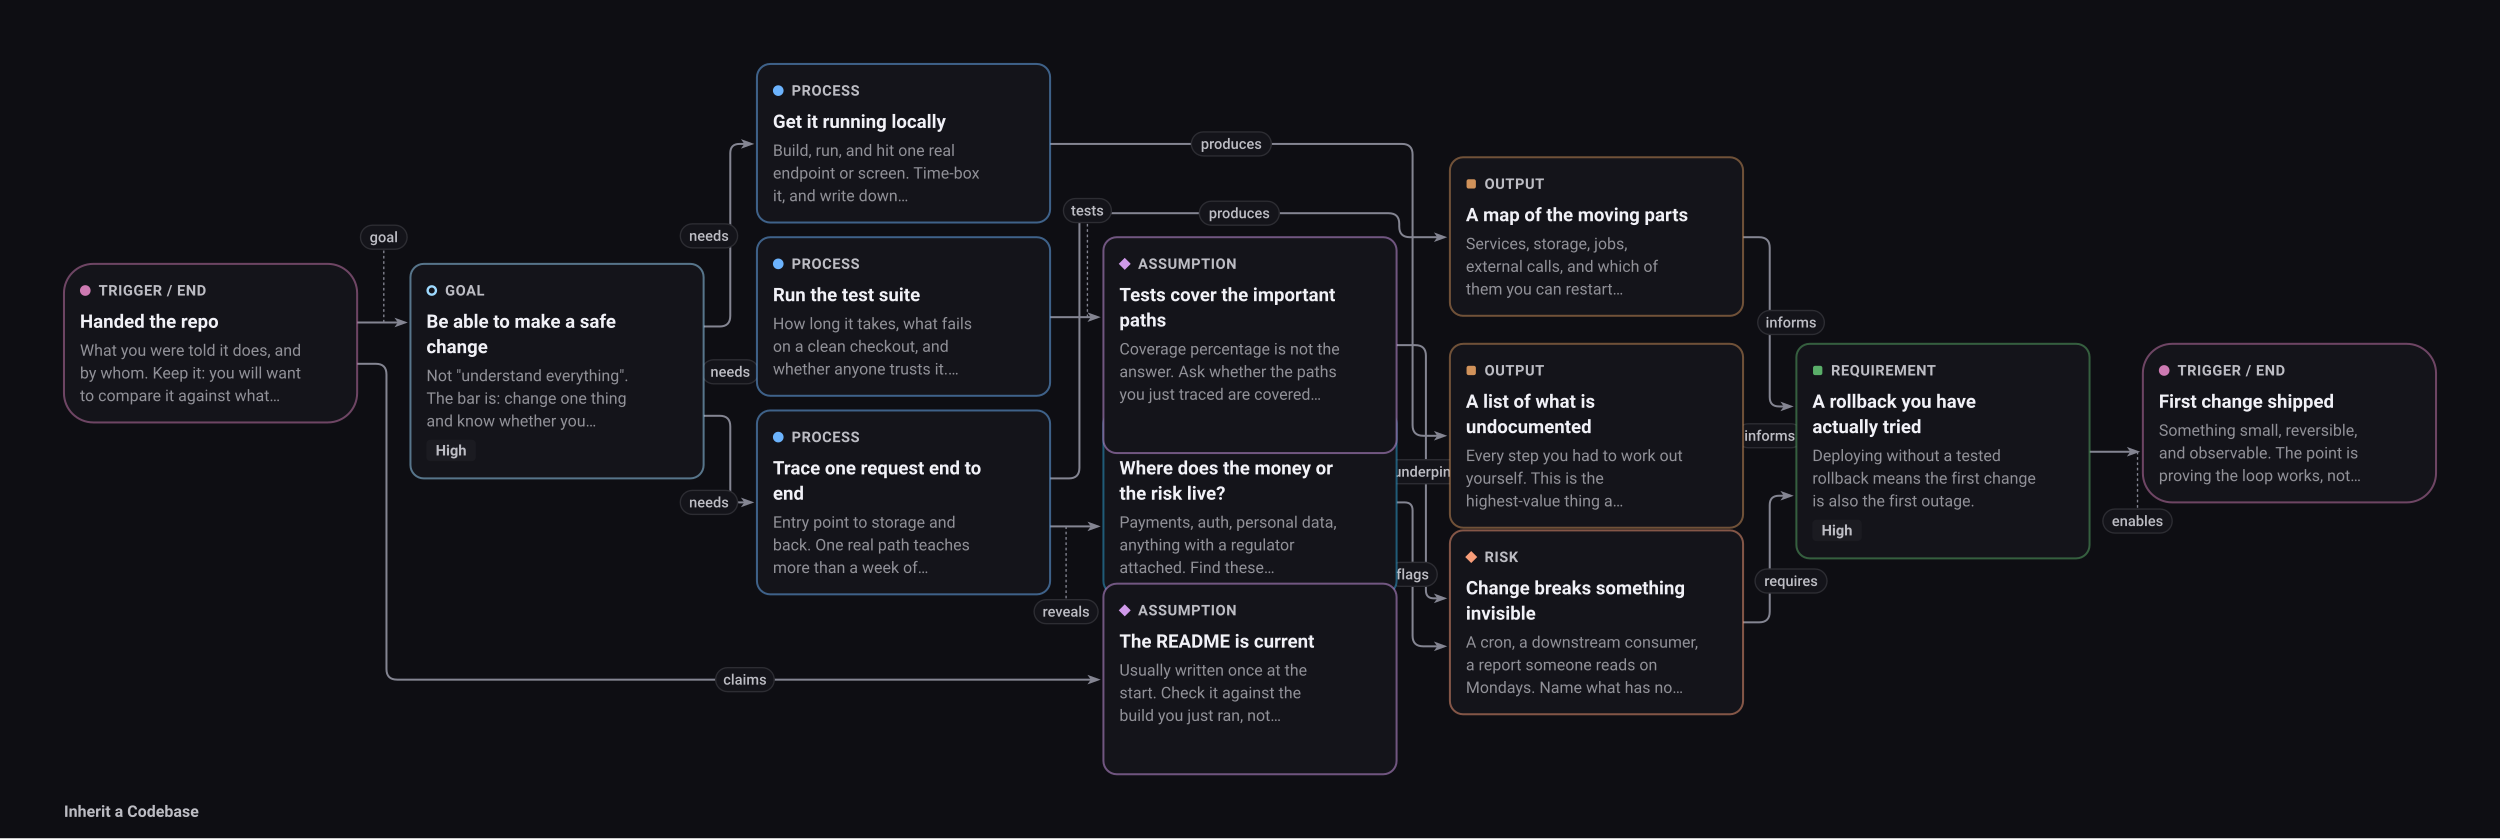
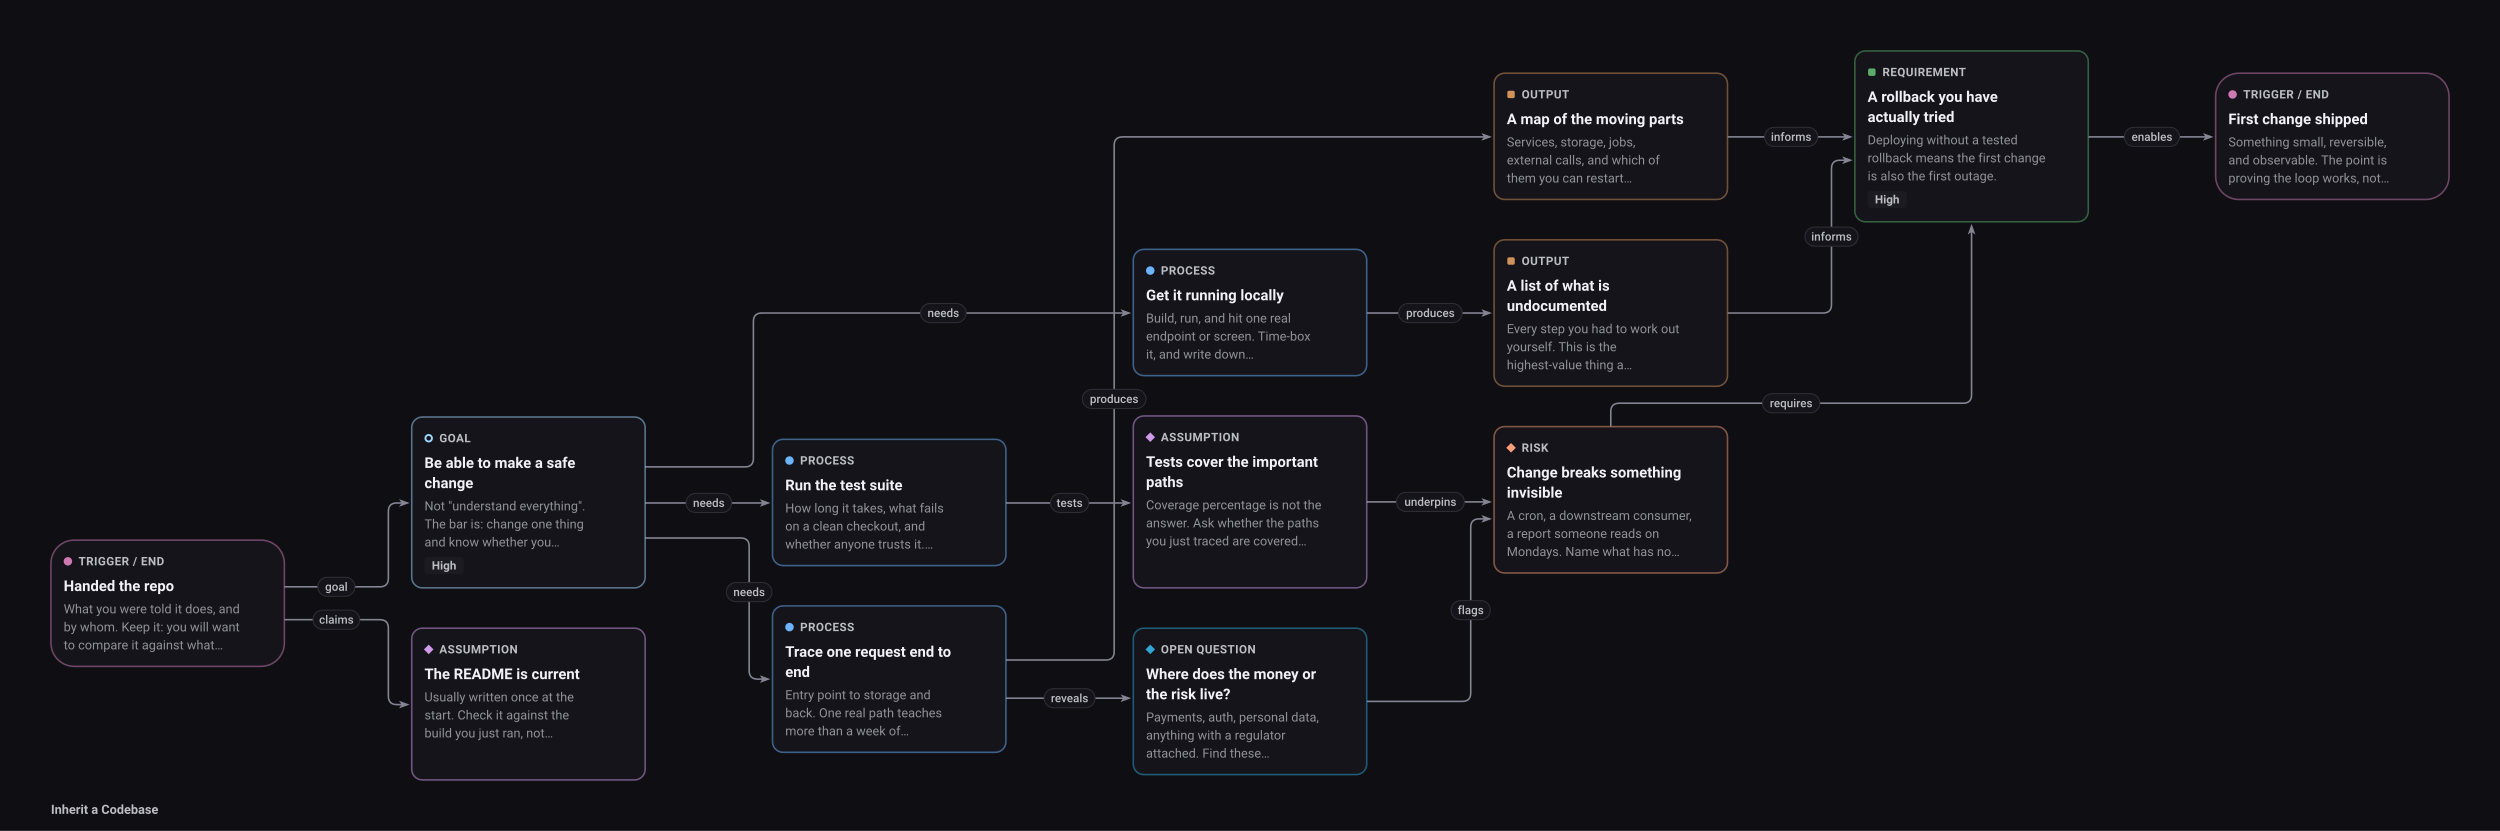
- <svg xmlns="http://www.w3.org/2000/svg" width="1876" height="629" viewBox="0 0 1876 629" font-family="Avenir Next, -apple-system, BlinkMacSystemFont, Segoe UI, Roboto, sans-serif">
+ <svg xmlns="http://www.w3.org/2000/svg" width="2356" height="783" viewBox="0 0 2356 783" font-family="Avenir Next, -apple-system, BlinkMacSystemFont, Segoe UI, Roboto, sans-serif">
  <defs>
    <marker id="ah-_23848592-100" viewBox="0 0 10 10" markerUnits="userSpaceOnUse" markerWidth="10" markerHeight="7.2" preserveAspectRatio="none" refX="6" refY="5" orient="auto-start-reverse">
      <polygon points="0,0 10,5 0,10 2.5,5" fill="#848592" />
    </marker>
  </defs>
-   <rect x="0" y="0" width="1876" height="629" fill="#0e0e13" />
-   <g transform="translate(48.0,198.0)">
-     <path d="M 220 44 L 254 44" fill="none" stroke="#848592" stroke-width="1.5" marker-end="url(#ah-_23848592-100)" />
-     <path d="M 480 47 L 492 47 Q 500 47 500 39 L 500 -83 Q 500 -90 507 -90 L 514 -90" fill="none" stroke="#848592" stroke-width="1.5" marker-end="url(#ah-_23848592-100)" />
-     <path d="M 480 81 L 514 81" fill="none" stroke="#848592" stroke-width="1.5" marker-end="url(#ah-_23848592-100)" />
-     <path d="M 480 114 L 492 114 Q 500 114 500 122 L 500 172 Q 500 179 507 179 L 514 179" fill="none" stroke="#848592" stroke-width="1.5" marker-end="url(#ah-_23848592-100)" />
-     <path d="M 740 197 L 774 197" fill="none" stroke="#848592" stroke-width="1.5" marker-end="url(#ah-_23848592-100)" />
-     <path d="M 740 40 L 774 40" fill="none" stroke="#848592" stroke-width="1.5" marker-end="url(#ah-_23848592-100)" />
-     <path d="M 220 75 L 234 75 Q 242 75 242 83 L 242 304 Q 242 312 250 312 L 774 312" fill="none" stroke="#848592" stroke-width="1.5" marker-end="url(#ah-_23848592-100)" />
-     <path d="M 740 -90 L 1004 -90 Q 1012 -90 1012 -82 L 1012 121 Q 1012 129 1020 129 L 1034 129" fill="none" stroke="#848592" stroke-width="1.5" marker-end="url(#ah-_23848592-100)" />
-     <path d="M 740 161 L 754 161 Q 762 161 762 153 L 762 -30 Q 762 -38 770 -38 L 994 -38 Q 1002 -38 1002 -30 L 1002 -28 Q 1002 -20 1010 -20 L 1034 -20" fill="none" stroke="#848592" stroke-width="1.5" marker-end="url(#ah-_23848592-100)" />
-     <path d="M 1000 179 L 1006 179 Q 1012 179 1012 185 L 1012 279 Q 1012 287 1020 287 L 1034 287" fill="none" stroke="#848592" stroke-width="1.5" marker-end="url(#ah-_23848592-100)" />
-     <path d="M 1000 61 L 1014 61 Q 1022 61 1022 69 L 1022 245 Q 1022 251 1028 251 L 1034 251" fill="none" stroke="#848592" stroke-width="1.5" marker-end="url(#ah-_23848592-100)" />
-     <path d="M 1260 -20 L 1272 -20 Q 1280 -20 1280 -12 L 1280 100 Q 1280 107 1287 107 L 1294 107" fill="none" stroke="#848592" stroke-width="1.5" marker-end="url(#ah-_23848592-100)" />
-     <path d="M 1260 269 L 1272 269 Q 1280 269 1280 261 L 1280 181 Q 1280 174 1287 174 L 1294 174" fill="none" stroke="#848592" stroke-width="1.5" marker-end="url(#ah-_23848592-100)" />
-     <path d="M 1260 129 L 1294 129" fill="none" stroke="#848592" stroke-width="1.5" marker-end="url(#ah-_23848592-100)" />
-     <path d="M 1520 141 L 1554 141" fill="none" stroke="#848592" stroke-width="1.5" marker-end="url(#ah-_23848592-100)" />
-     <line x1="240" y1="44" x2="240" y2="-11" stroke="#848592" stroke-width="1" stroke-dasharray="2 2" />
-     <rect x="222.5" y="-29" width="35" height="18" rx="9" fill="#14141a" stroke="#2d2d33" stroke-width="1" />
-     <text x="240" y="-20" font-size="11" font-weight="500" text-anchor="middle" dominant-baseline="central" fill="#bdbdc4">goal</text>
-     <rect x="462.5" y="-30" width="43" height="18" rx="9" fill="#14141a" stroke="#2d2d33" stroke-width="1" />
-     <text x="484" y="-21" font-size="11" font-weight="500" text-anchor="middle" dominant-baseline="central" fill="#bdbdc4">needs</text>
-     <rect x="478.5" y="72" width="43" height="18" rx="9" fill="#14141a" stroke="#2d2d33" stroke-width="1" />
-     <text x="500" y="81" font-size="11" font-weight="500" text-anchor="middle" dominant-baseline="central" fill="#bdbdc4">needs</text>
-     <rect x="462.5" y="170" width="43" height="18" rx="9" fill="#14141a" stroke="#2d2d33" stroke-width="1" />
-     <text x="484" y="179" font-size="11" font-weight="500" text-anchor="middle" dominant-baseline="central" fill="#bdbdc4">needs</text>
-     <line x1="752" y1="197" x2="752" y2="252" stroke="#848592" stroke-width="1" stroke-dasharray="2 2" />
-     <rect x="728" y="252" width="48" height="18" rx="9" fill="#14141a" stroke="#2d2d33" stroke-width="1" />
-     <text x="752" y="261" font-size="11" font-weight="500" text-anchor="middle" dominant-baseline="central" fill="#bdbdc4">reveals</text>
-     <line x1="768" y1="40" x2="768" y2="-31" stroke="#848592" stroke-width="1" stroke-dasharray="2 2" />
-     <rect x="750" y="-49" width="36" height="18" rx="9" fill="#14141a" stroke="#2d2d33" stroke-width="1" />
-     <text x="768" y="-40" font-size="11" font-weight="500" text-anchor="middle" dominant-baseline="central" fill="#bdbdc4">tests</text>
-     <rect x="489" y="303" width="44" height="18" rx="9" fill="#14141a" stroke="#2d2d33" stroke-width="1" />
-     <text x="511" y="312" font-size="11" font-weight="500" text-anchor="middle" dominant-baseline="central" fill="#bdbdc4">claims</text>
-     <rect x="846" y="-99" width="60" height="18" rx="9" fill="#14141a" stroke="#2d2d33" stroke-width="1" />
-     <text x="876" y="-90" font-size="11" font-weight="500" text-anchor="middle" dominant-baseline="central" fill="#bdbdc4">produces</text>
-     <rect x="852" y="-47" width="60" height="18" rx="9" fill="#14141a" stroke="#2d2d33" stroke-width="1" />
-     <text x="882" y="-38" font-size="11" font-weight="500" text-anchor="middle" dominant-baseline="central" fill="#bdbdc4">produces</text>
-     <rect x="993.5" y="224" width="37" height="18" rx="9" fill="#14141a" stroke="#2d2d33" stroke-width="1" />
-     <text x="1012" y="233" font-size="11" font-weight="500" text-anchor="middle" dominant-baseline="central" fill="#bdbdc4">flags</text>
-     <rect x="990" y="147" width="64" height="18" rx="9" fill="#14141a" stroke="#2d2d33" stroke-width="1" />
-     <text x="1022" y="156" font-size="11" font-weight="500" text-anchor="middle" dominant-baseline="central" fill="#bdbdc4">underpins</text>
-     <rect x="1271" y="35" width="50" height="18" rx="9" fill="#14141a" stroke="#2d2d33" stroke-width="1" />
-     <text x="1296" y="44" font-size="11" font-weight="500" text-anchor="middle" dominant-baseline="central" fill="#bdbdc4">informs</text>
-     <rect x="1269" y="229" width="54" height="18" rx="9" fill="#14141a" stroke="#2d2d33" stroke-width="1" />
-     <text x="1296" y="238" font-size="11" font-weight="500" text-anchor="middle" dominant-baseline="central" fill="#bdbdc4">requires</text>
-     <rect x="1255" y="120" width="50" height="18" rx="9" fill="#14141a" stroke="#2d2d33" stroke-width="1" />
-     <text x="1280" y="129" font-size="11" font-weight="500" text-anchor="middle" dominant-baseline="central" fill="#bdbdc4">informs</text>
-     <line x1="1556" y1="141" x2="1556" y2="184" stroke="#848592" stroke-width="1" stroke-dasharray="2 2" />
-     <rect x="1530" y="184" width="52" height="18" rx="9" fill="#14141a" stroke="#2d2d33" stroke-width="1" />
-     <text x="1556" y="193" font-size="11" font-weight="500" text-anchor="middle" dominant-baseline="central" fill="#bdbdc4">enables</text>
+   <rect x="0" y="0" width="2356" height="783" fill="#0e0e13" />
+   <g transform="translate(48.0,509.0)">
+     <path d="M 220 44 L 310 44 Q 318 44 318 36 L 318 -27 Q 318 -35 326 -35 L 334 -35" fill="none" stroke="#848592" stroke-width="1.5" marker-end="url(#ah-_23848592-100)" />
+     <path d="M 560 -69 L 654 -69 Q 662 -69 662 -77 L 662 -206 Q 662 -214 670 -214 L 1014 -214" fill="none" stroke="#848592" stroke-width="1.5" marker-end="url(#ah-_23848592-100)" />
+     <path d="M 560 -35 L 674 -35" fill="none" stroke="#848592" stroke-width="1.5" marker-end="url(#ah-_23848592-100)" />
+     <path d="M 560 -2 L 650 -2 Q 658 -2 658 6 L 658 123 Q 658 131 666 131 L 674 131" fill="none" stroke="#848592" stroke-width="1.5" marker-end="url(#ah-_23848592-100)" />
+     <path d="M 900 149 L 1014 149" fill="none" stroke="#848592" stroke-width="1.5" marker-end="url(#ah-_23848592-100)" />
+     <path d="M 900 -35 L 1014 -35" fill="none" stroke="#848592" stroke-width="1.5" marker-end="url(#ah-_23848592-100)" />
+     <path d="M 220 75 L 310 75 Q 318 75 318 83 L 318 147 Q 318 155 326 155 L 334 155" fill="none" stroke="#848592" stroke-width="1.5" marker-end="url(#ah-_23848592-100)" />
+     <path d="M 1240 -214 L 1354 -214" fill="none" stroke="#848592" stroke-width="1.5" marker-end="url(#ah-_23848592-100)" />
+     <path d="M 900 113 L 994 113 Q 1002 113 1002 105 L 1002 -372 Q 1002 -380 1010 -380 L 1354 -380" fill="none" stroke="#848592" stroke-width="1.5" marker-end="url(#ah-_23848592-100)" />
+     <path d="M 1240 152 L 1330 152 Q 1338 152 1338 144 L 1338 -12 Q 1338 -20 1346 -20 L 1354 -20" fill="none" stroke="#848592" stroke-width="1.5" marker-end="url(#ah-_23848592-100)" />
+     <path d="M 1240 -36 L 1354 -36" fill="none" stroke="#848592" stroke-width="1.5" marker-end="url(#ah-_23848592-100)" />
+     <path d="M 1580 -380 L 1694 -380" fill="none" stroke="#848592" stroke-width="1.5" marker-end="url(#ah-_23848592-100)" />
+     <path d="M 1470 -107 L 1470 -121 Q 1470 -129 1478 -129 L 1802 -129 Q 1810 -129 1810 -137 L 1810 -294" fill="none" stroke="#848592" stroke-width="1.5" marker-end="url(#ah-_23848592-100)" />
+     <path d="M 1580 -214 L 1670 -214 Q 1678 -214 1678 -222 L 1678 -350 Q 1678 -358 1686 -358 L 1694 -358" fill="none" stroke="#848592" stroke-width="1.5" marker-end="url(#ah-_23848592-100)" />
+     <path d="M 1920 -380 L 2034 -380" fill="none" stroke="#848592" stroke-width="1.5" marker-end="url(#ah-_23848592-100)" />
+     <rect x="251.5" y="35" width="35" height="18" rx="9" fill="#14141a" stroke="#2d2d33" stroke-width="1" />
+     <text x="269" y="44" font-size="11" font-weight="500" text-anchor="middle" dominant-baseline="central" fill="#bdbdc4">goal</text>
+     <rect x="819.5" y="-223" width="43" height="18" rx="9" fill="#14141a" stroke="#2d2d33" stroke-width="1" />
+     <text x="841" y="-214" font-size="11" font-weight="500" text-anchor="middle" dominant-baseline="central" fill="#bdbdc4">needs</text>
+     <rect x="598.5" y="-44" width="43" height="18" rx="9" fill="#14141a" stroke="#2d2d33" stroke-width="1" />
+     <text x="620" y="-35" font-size="11" font-weight="500" text-anchor="middle" dominant-baseline="central" fill="#bdbdc4">needs</text>
+     <rect x="636.5" y="40" width="43" height="18" rx="9" fill="#14141a" stroke="#2d2d33" stroke-width="1" />
+     <text x="658" y="49" font-size="11" font-weight="500" text-anchor="middle" dominant-baseline="central" fill="#bdbdc4">needs</text>
+     <rect x="936" y="140" width="48" height="18" rx="9" fill="#14141a" stroke="#2d2d33" stroke-width="1" />
+     <text x="960" y="149" font-size="11" font-weight="500" text-anchor="middle" dominant-baseline="central" fill="#bdbdc4">reveals</text>
+     <rect x="942" y="-44" width="36" height="18" rx="9" fill="#14141a" stroke="#2d2d33" stroke-width="1" />
+     <text x="960" y="-35" font-size="11" font-weight="500" text-anchor="middle" dominant-baseline="central" fill="#bdbdc4">tests</text>
+     <rect x="247" y="66" width="44" height="18" rx="9" fill="#14141a" stroke="#2d2d33" stroke-width="1" />
+     <text x="269" y="75" font-size="11" font-weight="500" text-anchor="middle" dominant-baseline="central" fill="#bdbdc4">claims</text>
+     <rect x="1270" y="-223" width="60" height="18" rx="9" fill="#14141a" stroke="#2d2d33" stroke-width="1" />
+     <text x="1300" y="-214" font-size="11" font-weight="500" text-anchor="middle" dominant-baseline="central" fill="#bdbdc4">produces</text>
+     <rect x="972" y="-142" width="60" height="18" rx="9" fill="#14141a" stroke="#2d2d33" stroke-width="1" />
+     <text x="1002" y="-133" font-size="11" font-weight="500" text-anchor="middle" dominant-baseline="central" fill="#bdbdc4">produces</text>
+     <rect x="1319.5" y="57" width="37" height="18" rx="9" fill="#14141a" stroke="#2d2d33" stroke-width="1" />
+     <text x="1338" y="66" font-size="11" font-weight="500" text-anchor="middle" dominant-baseline="central" fill="#bdbdc4">flags</text>
+     <rect x="1268" y="-45" width="64" height="18" rx="9" fill="#14141a" stroke="#2d2d33" stroke-width="1" />
+     <text x="1300" y="-36" font-size="11" font-weight="500" text-anchor="middle" dominant-baseline="central" fill="#bdbdc4">underpins</text>
+     <rect x="1615" y="-389" width="50" height="18" rx="9" fill="#14141a" stroke="#2d2d33" stroke-width="1" />
+     <text x="1640" y="-380" font-size="11" font-weight="500" text-anchor="middle" dominant-baseline="central" fill="#bdbdc4">informs</text>
+     <rect x="1613" y="-138" width="54" height="18" rx="9" fill="#14141a" stroke="#2d2d33" stroke-width="1" />
+     <text x="1640" y="-129" font-size="11" font-weight="500" text-anchor="middle" dominant-baseline="central" fill="#bdbdc4">requires</text>
+     <rect x="1653" y="-295" width="50" height="18" rx="9" fill="#14141a" stroke="#2d2d33" stroke-width="1" />
+     <text x="1678" y="-286" font-size="11" font-weight="500" text-anchor="middle" dominant-baseline="central" fill="#bdbdc4">informs</text>
+     <rect x="1954" y="-389" width="52" height="18" rx="9" fill="#14141a" stroke="#2d2d33" stroke-width="1" />
+     <text x="1980" y="-380" font-size="11" font-weight="500" text-anchor="middle" dominant-baseline="central" fill="#bdbdc4">enables</text>
    <g>
      <rect x="0.0" y="0.0" width="220" height="119" rx="22" fill="#14141a" stroke="#cd7ab2" stroke-opacity="0.5" stroke-width="1.5" />
      <circle class="type-dot" data-shape="dot" cx="16.0" cy="20.0" r="4" fill="#cd7ab2" />
      <text x="26.0" y="20.0" font-size="11" font-weight="600" letter-spacing="0.4" dominant-baseline="central" fill="#bdbdc4">TRIGGER / END</text>
      <text x="12.0" y="48.0" font-size="14" font-weight="600" fill="#f1f1f7">Handed the repo</text>
      <text x="12.0" y="69.0" font-size="12" fill="#919198">What you were told it does, and</text>
      <text x="12.0" y="86.0" font-size="12" fill="#919198">by whom. Keep it: you will want</text>
      <text x="12.0" y="103.0" font-size="12" fill="#919198">to compare it against what…</text>
    </g>
    <g>
-       <rect x="260.0" y="0.0" width="220" height="161" rx="10" fill="#14141a" stroke="#9edaff" stroke-opacity="0.5" stroke-width="1.5" />
-       <circle class="type-dot" data-shape="ring" cx="276.0" cy="20.0" r="3.1" fill="none" stroke="#9edaff" stroke-width="1.8" />
-       <text x="286.0" y="20.0" font-size="11" font-weight="600" letter-spacing="0.4" dominant-baseline="central" fill="#bdbdc4">GOAL</text>
-       <text x="272.0" y="48.0" font-size="14" font-weight="600" fill="#f1f1f7">Be able to make a safe</text>
-       <text x="272.0" y="67.0" font-size="14" font-weight="600" fill="#f1f1f7">change</text>
-       <text x="272.0" y="88.0" font-size="12" fill="#919198">Not "understand everything".</text>
-       <text x="272.0" y="105.0" font-size="12" fill="#919198">The bar is: change one thing</text>
-       <text x="272.0" y="122.0" font-size="12" fill="#919198">and know whether you…</text>
-       <rect x="272.0" y="132.0" width="37" height="16" rx="3" fill="#1b1b21" />
-       <text x="290.5" y="140.0" font-size="11" font-weight="600" text-anchor="middle" dominant-baseline="central" fill="#bdbdc4">High</text>
+       <rect x="340.0" y="-116.0" width="220" height="161" rx="10" fill="#14141a" stroke="#9edaff" stroke-opacity="0.5" stroke-width="1.5" />
+       <circle class="type-dot" data-shape="ring" cx="356.0" cy="-96.0" r="3.1" fill="none" stroke="#9edaff" stroke-width="1.8" />
+       <text x="366.0" y="-96.0" font-size="11" font-weight="600" letter-spacing="0.4" dominant-baseline="central" fill="#bdbdc4">GOAL</text>
+       <text x="352.0" y="-68.0" font-size="14" font-weight="600" fill="#f1f1f7">Be able to make a safe</text>
+       <text x="352.0" y="-49.0" font-size="14" font-weight="600" fill="#f1f1f7">change</text>
+       <text x="352.0" y="-28.0" font-size="12" fill="#919198">Not "understand everything".</text>
+       <text x="352.0" y="-11.0" font-size="12" fill="#919198">The bar is: change one thing</text>
+       <text x="352.0" y="6.0" font-size="12" fill="#919198">and know whether you…</text>
+       <rect x="352.0" y="16.0" width="37" height="16" rx="3" fill="#1b1b21" />
+       <text x="370.5" y="24.0" font-size="11" font-weight="600" text-anchor="middle" dominant-baseline="central" fill="#bdbdc4">High</text>
    </g>
    <g>
-       <rect x="520.0" y="-150.0" width="220" height="119" rx="10" fill="#14141a" stroke="#6cb3fd" stroke-opacity="0.5" stroke-width="1.5" />
-       <circle class="type-dot" data-shape="dot" cx="536.0" cy="-130.0" r="4" fill="#6cb3fd" />
-       <text x="546.0" y="-130.0" font-size="11" font-weight="600" letter-spacing="0.4" dominant-baseline="central" fill="#bdbdc4">PROCESS</text>
-       <text x="532.0" y="-102.0" font-size="14" font-weight="600" fill="#f1f1f7">Get it running locally</text>
-       <text x="532.0" y="-81.0" font-size="12" fill="#919198">Build, run, and hit one real</text>
-       <text x="532.0" y="-64.0" font-size="12" fill="#919198">endpoint or screen. Time-box</text>
-       <text x="532.0" y="-47.0" font-size="12" fill="#919198">it, and write down…</text>
+       <rect x="1020.0" y="-274.0" width="220" height="119" rx="10" fill="#14141a" stroke="#6cb3fd" stroke-opacity="0.5" stroke-width="1.5" />
+       <circle class="type-dot" data-shape="dot" cx="1036.0" cy="-254.0" r="4" fill="#6cb3fd" />
+       <text x="1046.0" y="-254.0" font-size="11" font-weight="600" letter-spacing="0.4" dominant-baseline="central" fill="#bdbdc4">PROCESS</text>
+       <text x="1032.0" y="-226.0" font-size="14" font-weight="600" fill="#f1f1f7">Get it running locally</text>
+       <text x="1032.0" y="-205.0" font-size="12" fill="#919198">Build, run, and hit one real</text>
+       <text x="1032.0" y="-188.0" font-size="12" fill="#919198">endpoint or screen. Time-box</text>
+       <text x="1032.0" y="-171.0" font-size="12" fill="#919198">it, and write down…</text>
    </g>
    <g>
-       <rect x="520.0" y="-20.0" width="220" height="119" rx="10" fill="#14141a" stroke="#6cb3fd" stroke-opacity="0.5" stroke-width="1.5" />
-       <circle class="type-dot" data-shape="dot" cx="536.0" cy="0.0" r="4" fill="#6cb3fd" />
-       <text x="546.0" y="0.0" font-size="11" font-weight="600" letter-spacing="0.4" dominant-baseline="central" fill="#bdbdc4">PROCESS</text>
-       <text x="532.0" y="28.0" font-size="14" font-weight="600" fill="#f1f1f7">Run the test suite</text>
-       <text x="532.0" y="49.0" font-size="12" fill="#919198">How long it takes, what fails</text>
-       <text x="532.0" y="66.0" font-size="12" fill="#919198">on a clean checkout, and</text>
-       <text x="532.0" y="83.0" font-size="12" fill="#919198">whether anyone trusts it.…</text>
+       <rect x="680.0" y="-95.0" width="220" height="119" rx="10" fill="#14141a" stroke="#6cb3fd" stroke-opacity="0.5" stroke-width="1.5" />
+       <circle class="type-dot" data-shape="dot" cx="696.0" cy="-75.0" r="4" fill="#6cb3fd" />
+       <text x="706.0" y="-75.0" font-size="11" font-weight="600" letter-spacing="0.4" dominant-baseline="central" fill="#bdbdc4">PROCESS</text>
+       <text x="692.0" y="-47.0" font-size="14" font-weight="600" fill="#f1f1f7">Run the test suite</text>
+       <text x="692.0" y="-26.0" font-size="12" fill="#919198">How long it takes, what fails</text>
+       <text x="692.0" y="-9.0" font-size="12" fill="#919198">on a clean checkout, and</text>
+       <text x="692.0" y="8.0" font-size="12" fill="#919198">whether anyone trusts it.…</text>
    </g>
    <g>
-       <rect x="520.0" y="110.0" width="220" height="138" rx="10" fill="#14141a" stroke="#6cb3fd" stroke-opacity="0.5" stroke-width="1.5" />
-       <circle class="type-dot" data-shape="dot" cx="536.0" cy="130.0" r="4" fill="#6cb3fd" />
-       <text x="546.0" y="130.0" font-size="11" font-weight="600" letter-spacing="0.4" dominant-baseline="central" fill="#bdbdc4">PROCESS</text>
-       <text x="532.0" y="158.0" font-size="14" font-weight="600" fill="#f1f1f7">Trace one request end to</text>
-       <text x="532.0" y="177.0" font-size="14" font-weight="600" fill="#f1f1f7">end</text>
-       <text x="532.0" y="198.0" font-size="12" fill="#919198">Entry point to storage and</text>
-       <text x="532.0" y="215.0" font-size="12" fill="#919198">back. One real path teaches</text>
-       <text x="532.0" y="232.0" font-size="12" fill="#919198">more than a week of…</text>
+       <rect x="680.0" y="62.0" width="220" height="138" rx="10" fill="#14141a" stroke="#6cb3fd" stroke-opacity="0.5" stroke-width="1.5" />
+       <circle class="type-dot" data-shape="dot" cx="696.0" cy="82.0" r="4" fill="#6cb3fd" />
+       <text x="706.0" y="82.0" font-size="11" font-weight="600" letter-spacing="0.4" dominant-baseline="central" fill="#bdbdc4">PROCESS</text>
+       <text x="692.0" y="110.0" font-size="14" font-weight="600" fill="#f1f1f7">Trace one request end to</text>
+       <text x="692.0" y="129.0" font-size="14" font-weight="600" fill="#f1f1f7">end</text>
+       <text x="692.0" y="150.0" font-size="12" fill="#919198">Entry point to storage and</text>
+       <text x="692.0" y="167.0" font-size="12" fill="#919198">back. One real path teaches</text>
+       <text x="692.0" y="184.0" font-size="12" fill="#919198">more than a week of…</text>
    </g>
    <g>
-       <rect x="780.0" y="110.0" width="220" height="138" rx="10" fill="#14141a" stroke="#2fa5d8" stroke-opacity="0.5" stroke-width="1.5" />
-       <path class="type-dot" data-shape="diamond" d="M 796.0 125.5 L 800.5 130.0 L 796.0 134.5 L 791.5 130.0 Z" fill="#2fa5d8" />
-       <text x="806.0" y="130.0" font-size="11" font-weight="600" letter-spacing="0.4" dominant-baseline="central" fill="#bdbdc4">OPEN QUESTION</text>
-       <text x="792.0" y="158.0" font-size="14" font-weight="600" fill="#f1f1f7">Where does the money or</text>
-       <text x="792.0" y="177.0" font-size="14" font-weight="600" fill="#f1f1f7">the risk live?</text>
-       <text x="792.0" y="198.0" font-size="12" fill="#919198">Payments, auth, personal data,</text>
-       <text x="792.0" y="215.0" font-size="12" fill="#919198">anything with a regulator</text>
-       <text x="792.0" y="232.0" font-size="12" fill="#919198">attached. Find these…</text>
+       <rect x="1020.0" y="83.0" width="220" height="138" rx="10" fill="#14141a" stroke="#2fa5d8" stroke-opacity="0.5" stroke-width="1.5" />
+       <path class="type-dot" data-shape="diamond" d="M 1036.0 98.5 L 1040.5 103.0 L 1036.0 107.5 L 1031.5 103.0 Z" fill="#2fa5d8" />
+       <text x="1046.0" y="103.0" font-size="11" font-weight="600" letter-spacing="0.4" dominant-baseline="central" fill="#bdbdc4">OPEN QUESTION</text>
+       <text x="1032.0" y="131.0" font-size="14" font-weight="600" fill="#f1f1f7">Where does the money or</text>
+       <text x="1032.0" y="150.0" font-size="14" font-weight="600" fill="#f1f1f7">the risk live?</text>
+       <text x="1032.0" y="171.0" font-size="12" fill="#919198">Payments, auth, personal data,</text>
+       <text x="1032.0" y="188.0" font-size="12" fill="#919198">anything with a regulator</text>
+       <text x="1032.0" y="205.0" font-size="12" fill="#919198">attached. Find these…</text>
    </g>
    <g>
-       <rect x="780.0" y="240.0" width="220" height="143" rx="10" fill="#14141a" stroke="#d09aea" stroke-opacity="0.5" stroke-width="1.5" />
-       <path class="type-dot" data-shape="diamond" d="M 796.0 255.5 L 800.5 260.0 L 796.0 264.5 L 791.5 260.0 Z" fill="#d09aea" />
-       <text x="806.0" y="260.0" font-size="11" font-weight="600" letter-spacing="0.4" dominant-baseline="central" fill="#bdbdc4">ASSUMPTION</text>
-       <text x="792.0" y="288.0" font-size="14" font-weight="600" fill="#f1f1f7">The README is current</text>
-       <text x="792.0" y="309.0" font-size="12" fill="#919198">Usually written once at the</text>
-       <text x="792.0" y="326.0" font-size="12" fill="#919198">start. Check it against the</text>
-       <text x="792.0" y="343.0" font-size="12" fill="#919198">build you just ran, not…</text>
+       <rect x="340.0" y="83.0" width="220" height="143" rx="10" fill="#14141a" stroke="#d09aea" stroke-opacity="0.5" stroke-width="1.5" />
+       <path class="type-dot" data-shape="diamond" d="M 356.0 98.5 L 360.5 103.0 L 356.0 107.5 L 351.5 103.0 Z" fill="#d09aea" />
+       <text x="366.0" y="103.0" font-size="11" font-weight="600" letter-spacing="0.4" dominant-baseline="central" fill="#bdbdc4">ASSUMPTION</text>
+       <text x="352.0" y="131.0" font-size="14" font-weight="600" fill="#f1f1f7">The README is current</text>
+       <text x="352.0" y="152.0" font-size="12" fill="#919198">Usually written once at the</text>
+       <text x="352.0" y="169.0" font-size="12" fill="#919198">start. Check it against the</text>
+       <text x="352.0" y="186.0" font-size="12" fill="#919198">build you just ran, not…</text>
    </g>
    <g>
-       <rect x="780.0" y="-20.0" width="220" height="162" rx="10" fill="#14141a" stroke="#d09aea" stroke-opacity="0.5" stroke-width="1.5" />
-       <path class="type-dot" data-shape="diamond" d="M 796.0 -4.5 L 800.5 0.0 L 796.0 4.5 L 791.5 0.0 Z" fill="#d09aea" />
-       <text x="806.0" y="0.0" font-size="11" font-weight="600" letter-spacing="0.4" dominant-baseline="central" fill="#bdbdc4">ASSUMPTION</text>
-       <text x="792.0" y="28.0" font-size="14" font-weight="600" fill="#f1f1f7">Tests cover the important</text>
-       <text x="792.0" y="47.0" font-size="14" font-weight="600" fill="#f1f1f7">paths</text>
-       <text x="792.0" y="68.0" font-size="12" fill="#919198">Coverage percentage is not the</text>
-       <text x="792.0" y="85.0" font-size="12" fill="#919198">answer. Ask whether the paths</text>
-       <text x="792.0" y="102.0" font-size="12" fill="#919198">you just traced are covered…</text>
+       <rect x="1020.0" y="-117.0" width="220" height="162" rx="10" fill="#14141a" stroke="#d09aea" stroke-opacity="0.5" stroke-width="1.5" />
+       <path class="type-dot" data-shape="diamond" d="M 1036.0 -101.5 L 1040.5 -97.0 L 1036.0 -92.5 L 1031.5 -97.0 Z" fill="#d09aea" />
+       <text x="1046.0" y="-97.0" font-size="11" font-weight="600" letter-spacing="0.4" dominant-baseline="central" fill="#bdbdc4">ASSUMPTION</text>
+       <text x="1032.0" y="-69.0" font-size="14" font-weight="600" fill="#f1f1f7">Tests cover the important</text>
+       <text x="1032.0" y="-50.0" font-size="14" font-weight="600" fill="#f1f1f7">paths</text>
+       <text x="1032.0" y="-29.0" font-size="12" fill="#919198">Coverage percentage is not the</text>
+       <text x="1032.0" y="-12.0" font-size="12" fill="#919198">answer. Ask whether the paths</text>
+       <text x="1032.0" y="5.0" font-size="12" fill="#919198">you just traced are covered…</text>
    </g>
    <g>
-       <rect x="1040.0" y="-80.0" width="220" height="119" rx="10" fill="#14141a" stroke="#d1925a" stroke-opacity="0.5" stroke-width="1.5" />
-       <rect class="type-dot" data-shape="square" x="1052.5" y="-63.5" width="7" height="7" rx="1.5" fill="#d1925a" />
-       <text x="1066.0" y="-60.0" font-size="11" font-weight="600" letter-spacing="0.4" dominant-baseline="central" fill="#bdbdc4">OUTPUT</text>
-       <text x="1052.0" y="-32.0" font-size="14" font-weight="600" fill="#f1f1f7">A map of the moving parts</text>
-       <text x="1052.0" y="-11.0" font-size="12" fill="#919198">Services, storage, jobs,</text>
-       <text x="1052.0" y="6.0" font-size="12" fill="#919198">external calls, and which of</text>
-       <text x="1052.0" y="23.0" font-size="12" fill="#919198">them you can restart…</text>
+       <rect x="1360.0" y="-440.0" width="220" height="119" rx="10" fill="#14141a" stroke="#d1925a" stroke-opacity="0.5" stroke-width="1.5" />
+       <rect class="type-dot" data-shape="square" x="1372.5" y="-423.5" width="7" height="7" rx="1.5" fill="#d1925a" />
+       <text x="1386.0" y="-420.0" font-size="11" font-weight="600" letter-spacing="0.4" dominant-baseline="central" fill="#bdbdc4">OUTPUT</text>
+       <text x="1372.0" y="-392.0" font-size="14" font-weight="600" fill="#f1f1f7">A map of the moving parts</text>
+       <text x="1372.0" y="-371.0" font-size="12" fill="#919198">Services, storage, jobs,</text>
+       <text x="1372.0" y="-354.0" font-size="12" fill="#919198">external calls, and which of</text>
+       <text x="1372.0" y="-337.0" font-size="12" fill="#919198">them you can restart…</text>
    </g>
    <g>
-       <rect x="1040.0" y="60.0" width="220" height="138" rx="10" fill="#14141a" stroke="#d1925a" stroke-opacity="0.5" stroke-width="1.5" />
-       <rect class="type-dot" data-shape="square" x="1052.5" y="76.5" width="7" height="7" rx="1.5" fill="#d1925a" />
-       <text x="1066.0" y="80.0" font-size="11" font-weight="600" letter-spacing="0.4" dominant-baseline="central" fill="#bdbdc4">OUTPUT</text>
-       <text x="1052.0" y="108.0" font-size="14" font-weight="600" fill="#f1f1f7">A list of what is</text>
-       <text x="1052.0" y="127.0" font-size="14" font-weight="600" fill="#f1f1f7">undocumented</text>
-       <text x="1052.0" y="148.0" font-size="12" fill="#919198">Every step you had to work out</text>
-       <text x="1052.0" y="165.0" font-size="12" fill="#919198">yourself. This is the</text>
-       <text x="1052.0" y="182.0" font-size="12" fill="#919198">highest-value thing a…</text>
+       <rect x="1360.0" y="-283.0" width="220" height="138" rx="10" fill="#14141a" stroke="#d1925a" stroke-opacity="0.5" stroke-width="1.5" />
+       <rect class="type-dot" data-shape="square" x="1372.5" y="-266.5" width="7" height="7" rx="1.5" fill="#d1925a" />
+       <text x="1386.0" y="-263.0" font-size="11" font-weight="600" letter-spacing="0.4" dominant-baseline="central" fill="#bdbdc4">OUTPUT</text>
+       <text x="1372.0" y="-235.0" font-size="14" font-weight="600" fill="#f1f1f7">A list of what is</text>
+       <text x="1372.0" y="-216.0" font-size="14" font-weight="600" fill="#f1f1f7">undocumented</text>
+       <text x="1372.0" y="-195.0" font-size="12" fill="#919198">Every step you had to work out</text>
+       <text x="1372.0" y="-178.0" font-size="12" fill="#919198">yourself. This is the</text>
+       <text x="1372.0" y="-161.0" font-size="12" fill="#919198">highest-value thing a…</text>
    </g>
    <g>
-       <rect x="1040.0" y="200.0" width="220" height="138" rx="10" fill="#14141a" stroke="#f89d79" stroke-opacity="0.5" stroke-width="1.5" />
-       <path class="type-dot" data-shape="diamond" d="M 1056.0 215.5 L 1060.5 220.0 L 1056.0 224.5 L 1051.5 220.0 Z" fill="#f89d79" />
-       <text x="1066.0" y="220.0" font-size="11" font-weight="600" letter-spacing="0.4" dominant-baseline="central" fill="#bdbdc4">RISK</text>
-       <text x="1052.0" y="248.0" font-size="14" font-weight="600" fill="#f1f1f7">Change breaks something</text>
-       <text x="1052.0" y="267.0" font-size="14" font-weight="600" fill="#f1f1f7">invisible</text>
-       <text x="1052.0" y="288.0" font-size="12" fill="#919198">A cron, a downstream consumer,</text>
-       <text x="1052.0" y="305.0" font-size="12" fill="#919198">a report someone reads on</text>
-       <text x="1052.0" y="322.0" font-size="12" fill="#919198">Mondays. Name what has no…</text>
+       <rect x="1360.0" y="-107.0" width="220" height="138" rx="10" fill="#14141a" stroke="#f89d79" stroke-opacity="0.5" stroke-width="1.5" />
+       <path class="type-dot" data-shape="diamond" d="M 1376.0 -91.5 L 1380.5 -87.0 L 1376.0 -82.5 L 1371.5 -87.0 Z" fill="#f89d79" />
+       <text x="1386.0" y="-87.0" font-size="11" font-weight="600" letter-spacing="0.4" dominant-baseline="central" fill="#bdbdc4">RISK</text>
+       <text x="1372.0" y="-59.0" font-size="14" font-weight="600" fill="#f1f1f7">Change breaks something</text>
+       <text x="1372.0" y="-40.0" font-size="14" font-weight="600" fill="#f1f1f7">invisible</text>
+       <text x="1372.0" y="-19.0" font-size="12" fill="#919198">A cron, a downstream consumer,</text>
+       <text x="1372.0" y="-2.0" font-size="12" fill="#919198">a report someone reads on</text>
+       <text x="1372.0" y="15.0" font-size="12" fill="#919198">Mondays. Name what has no…</text>
    </g>
    <g>
-       <rect x="1300.0" y="60.0" width="220" height="161" rx="10" fill="#14141a" stroke="#5aae69" stroke-opacity="0.5" stroke-width="1.5" />
-       <rect class="type-dot" data-shape="square" x="1312.5" y="76.5" width="7" height="7" rx="1.5" fill="#5aae69" />
-       <text x="1326.0" y="80.0" font-size="11" font-weight="600" letter-spacing="0.4" dominant-baseline="central" fill="#bdbdc4">REQUIREMENT</text>
-       <text x="1312.0" y="108.0" font-size="14" font-weight="600" fill="#f1f1f7">A rollback you have</text>
-       <text x="1312.0" y="127.0" font-size="14" font-weight="600" fill="#f1f1f7">actually tried</text>
-       <text x="1312.0" y="148.0" font-size="12" fill="#919198">Deploying without a tested</text>
-       <text x="1312.0" y="165.0" font-size="12" fill="#919198">rollback means the first change</text>
-       <text x="1312.0" y="182.0" font-size="12" fill="#919198">is also the first outage.</text>
-       <rect x="1312.0" y="192.0" width="37" height="16" rx="3" fill="#1b1b21" />
-       <text x="1330.5" y="200.0" font-size="11" font-weight="600" text-anchor="middle" dominant-baseline="central" fill="#bdbdc4">High</text>
+       <rect x="1700.0" y="-461.0" width="220" height="161" rx="10" fill="#14141a" stroke="#5aae69" stroke-opacity="0.5" stroke-width="1.5" />
+       <rect class="type-dot" data-shape="square" x="1712.5" y="-444.5" width="7" height="7" rx="1.5" fill="#5aae69" />
+       <text x="1726.0" y="-441.0" font-size="11" font-weight="600" letter-spacing="0.4" dominant-baseline="central" fill="#bdbdc4">REQUIREMENT</text>
+       <text x="1712.0" y="-413.0" font-size="14" font-weight="600" fill="#f1f1f7">A rollback you have</text>
+       <text x="1712.0" y="-394.0" font-size="14" font-weight="600" fill="#f1f1f7">actually tried</text>
+       <text x="1712.0" y="-373.0" font-size="12" fill="#919198">Deploying without a tested</text>
+       <text x="1712.0" y="-356.0" font-size="12" fill="#919198">rollback means the first change</text>
+       <text x="1712.0" y="-339.0" font-size="12" fill="#919198">is also the first outage.</text>
+       <rect x="1712.0" y="-329.0" width="37" height="16" rx="3" fill="#1b1b21" />
+       <text x="1730.5" y="-321.0" font-size="11" font-weight="600" text-anchor="middle" dominant-baseline="central" fill="#bdbdc4">High</text>
    </g>
    <g>
-       <rect x="1560.0" y="60.0" width="220" height="119" rx="22" fill="#14141a" stroke="#cd7ab2" stroke-opacity="0.5" stroke-width="1.5" />
-       <circle class="type-dot" data-shape="dot" cx="1576.0" cy="80.0" r="4" fill="#cd7ab2" />
-       <text x="1586.0" y="80.0" font-size="11" font-weight="600" letter-spacing="0.4" dominant-baseline="central" fill="#bdbdc4">TRIGGER / END</text>
-       <text x="1572.0" y="108.0" font-size="14" font-weight="600" fill="#f1f1f7">First change shipped</text>
-       <text x="1572.0" y="129.0" font-size="12" fill="#919198">Something small, reversible,</text>
-       <text x="1572.0" y="146.0" font-size="12" fill="#919198">and observable. The point is</text>
-       <text x="1572.0" y="163.0" font-size="12" fill="#919198">proving the loop works, not…</text>
+       <rect x="2040.0" y="-440.0" width="220" height="119" rx="22" fill="#14141a" stroke="#cd7ab2" stroke-opacity="0.5" stroke-width="1.5" />
+       <circle class="type-dot" data-shape="dot" cx="2056.0" cy="-420.0" r="4" fill="#cd7ab2" />
+       <text x="2066.0" y="-420.0" font-size="11" font-weight="600" letter-spacing="0.4" dominant-baseline="central" fill="#bdbdc4">TRIGGER / END</text>
+       <text x="2052.0" y="-392.0" font-size="14" font-weight="600" fill="#f1f1f7">First change shipped</text>
+       <text x="2052.0" y="-371.0" font-size="12" fill="#919198">Something small, reversible,</text>
+       <text x="2052.0" y="-354.0" font-size="12" fill="#919198">and observable. The point is</text>
+       <text x="2052.0" y="-337.0" font-size="12" fill="#919198">proving the loop works, not…</text>
    </g>
  </g>
-   <text x="48" y="613" font-size="12" font-weight="600" fill="#bdbdc4">Inherit a Codebase</text>
+   <text x="48" y="767" font-size="12" font-weight="600" fill="#bdbdc4">Inherit a Codebase</text>
</svg>
